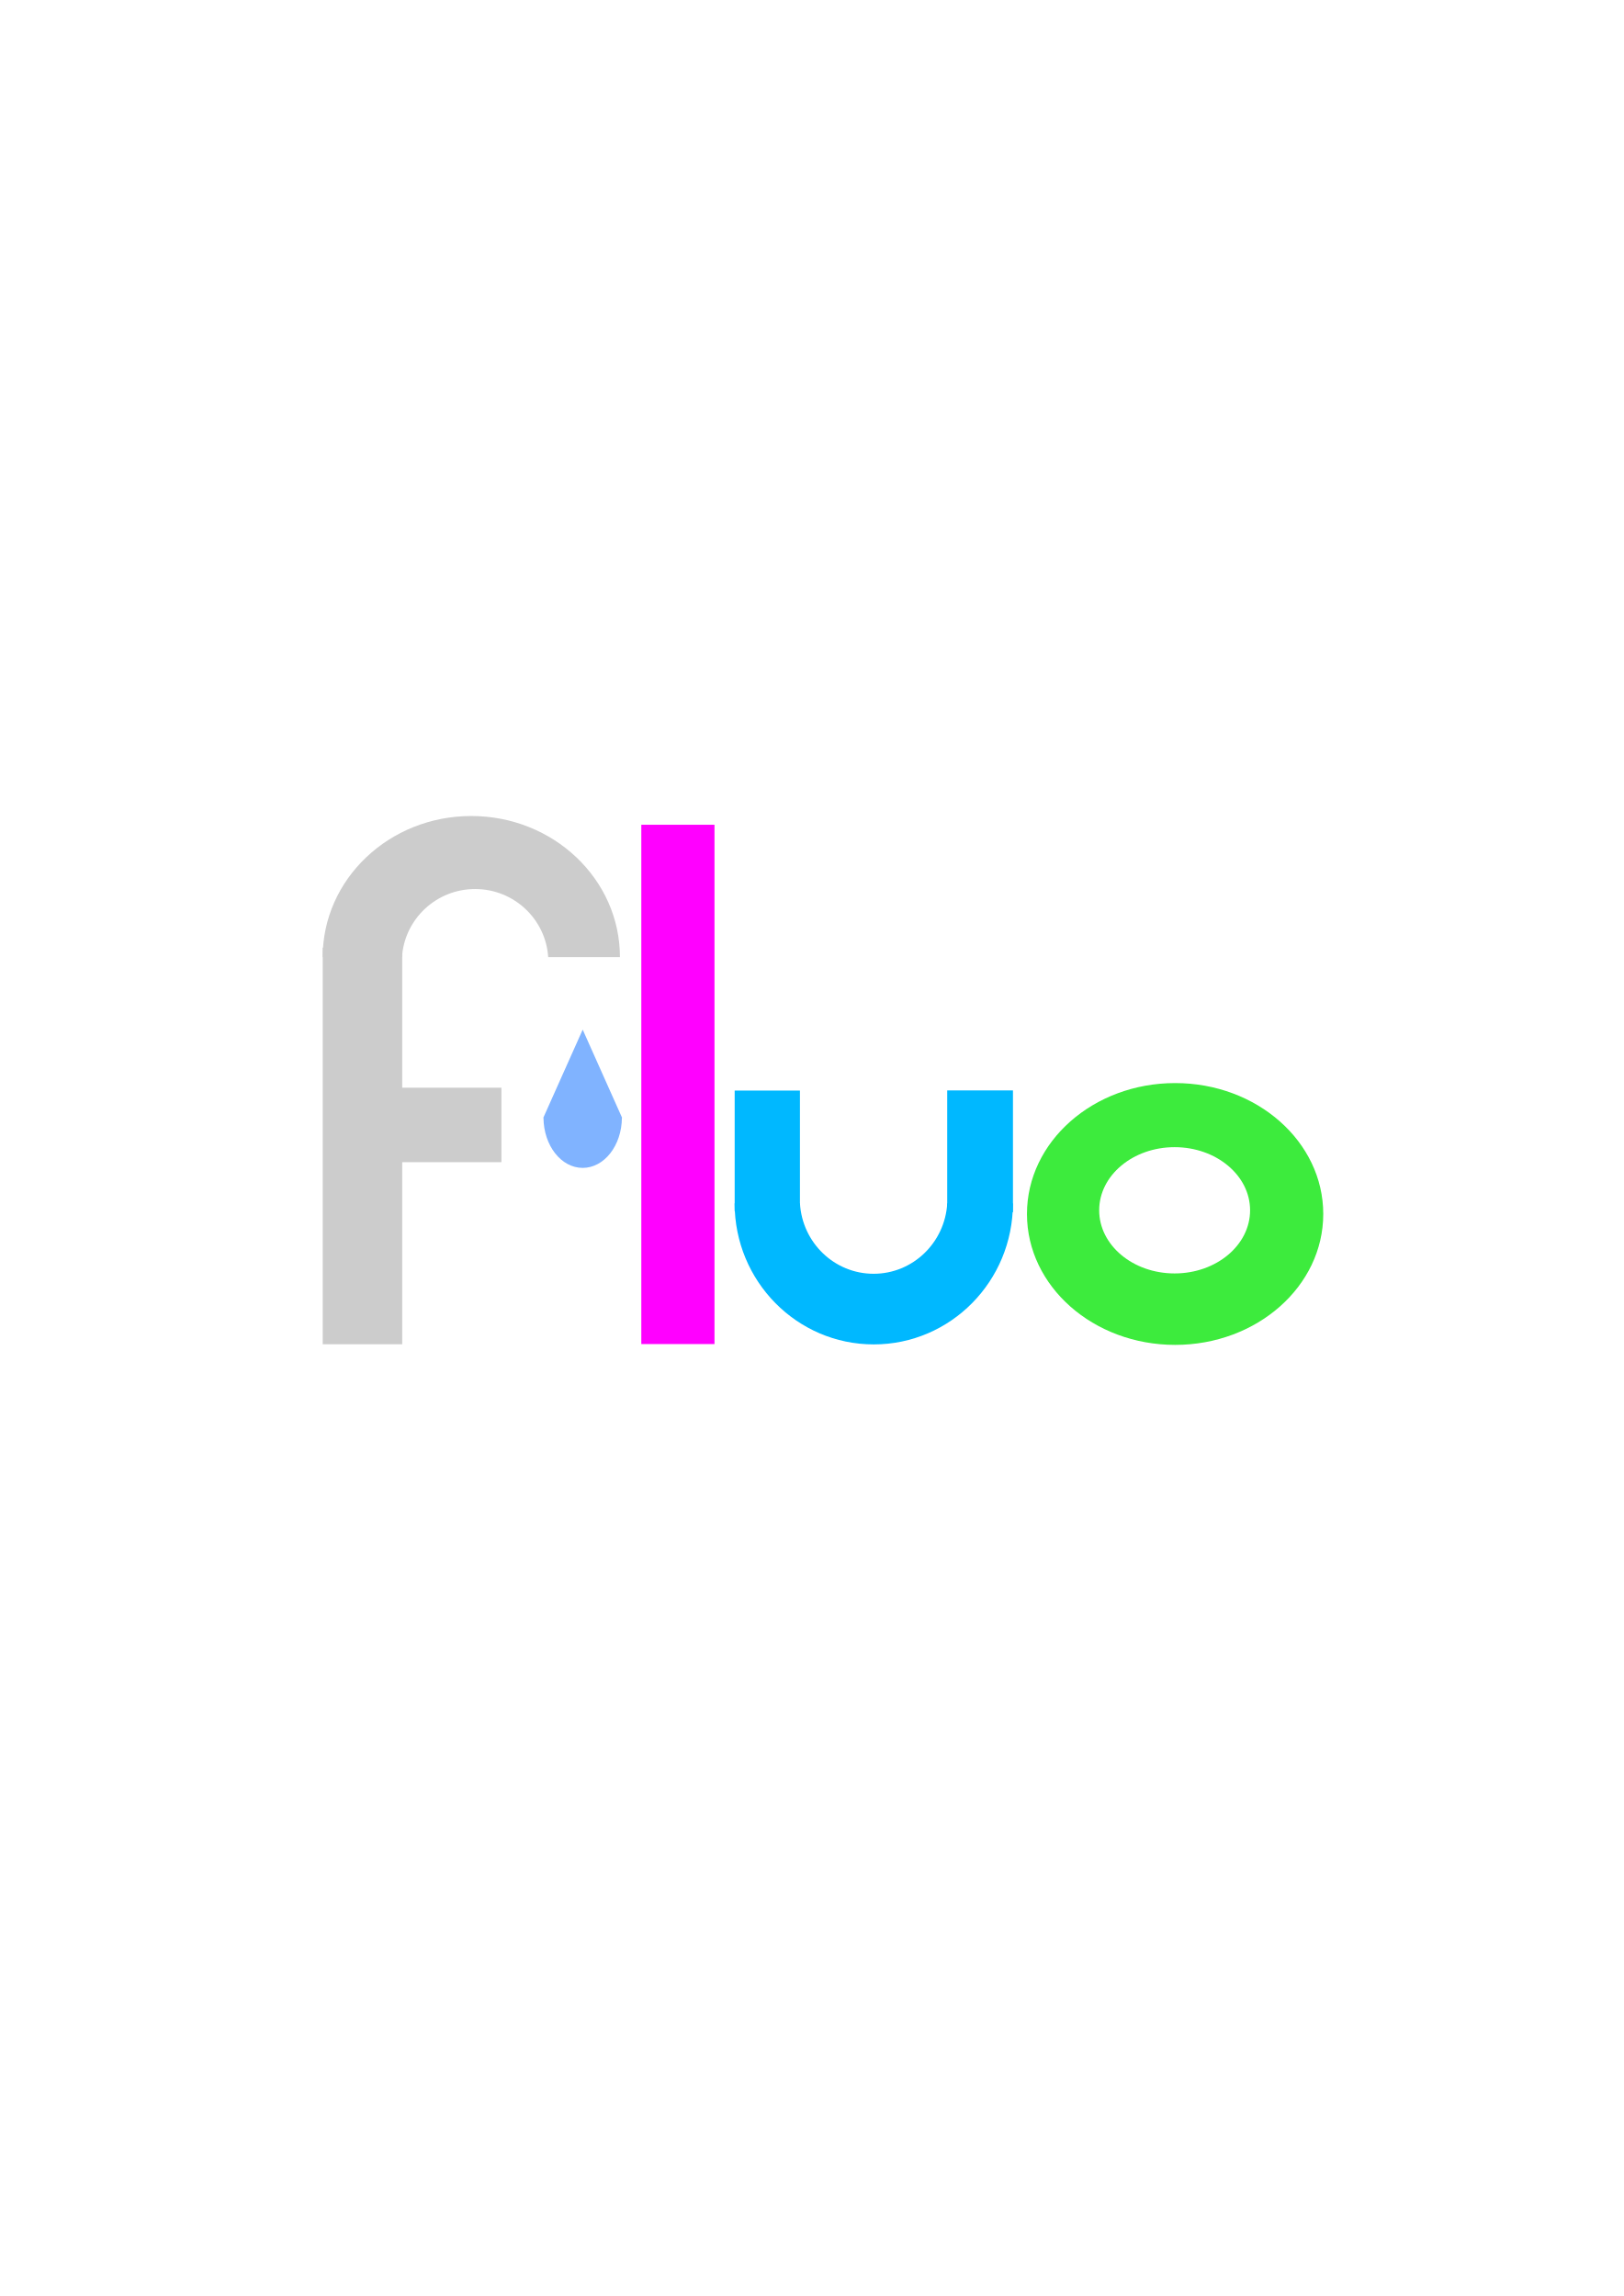
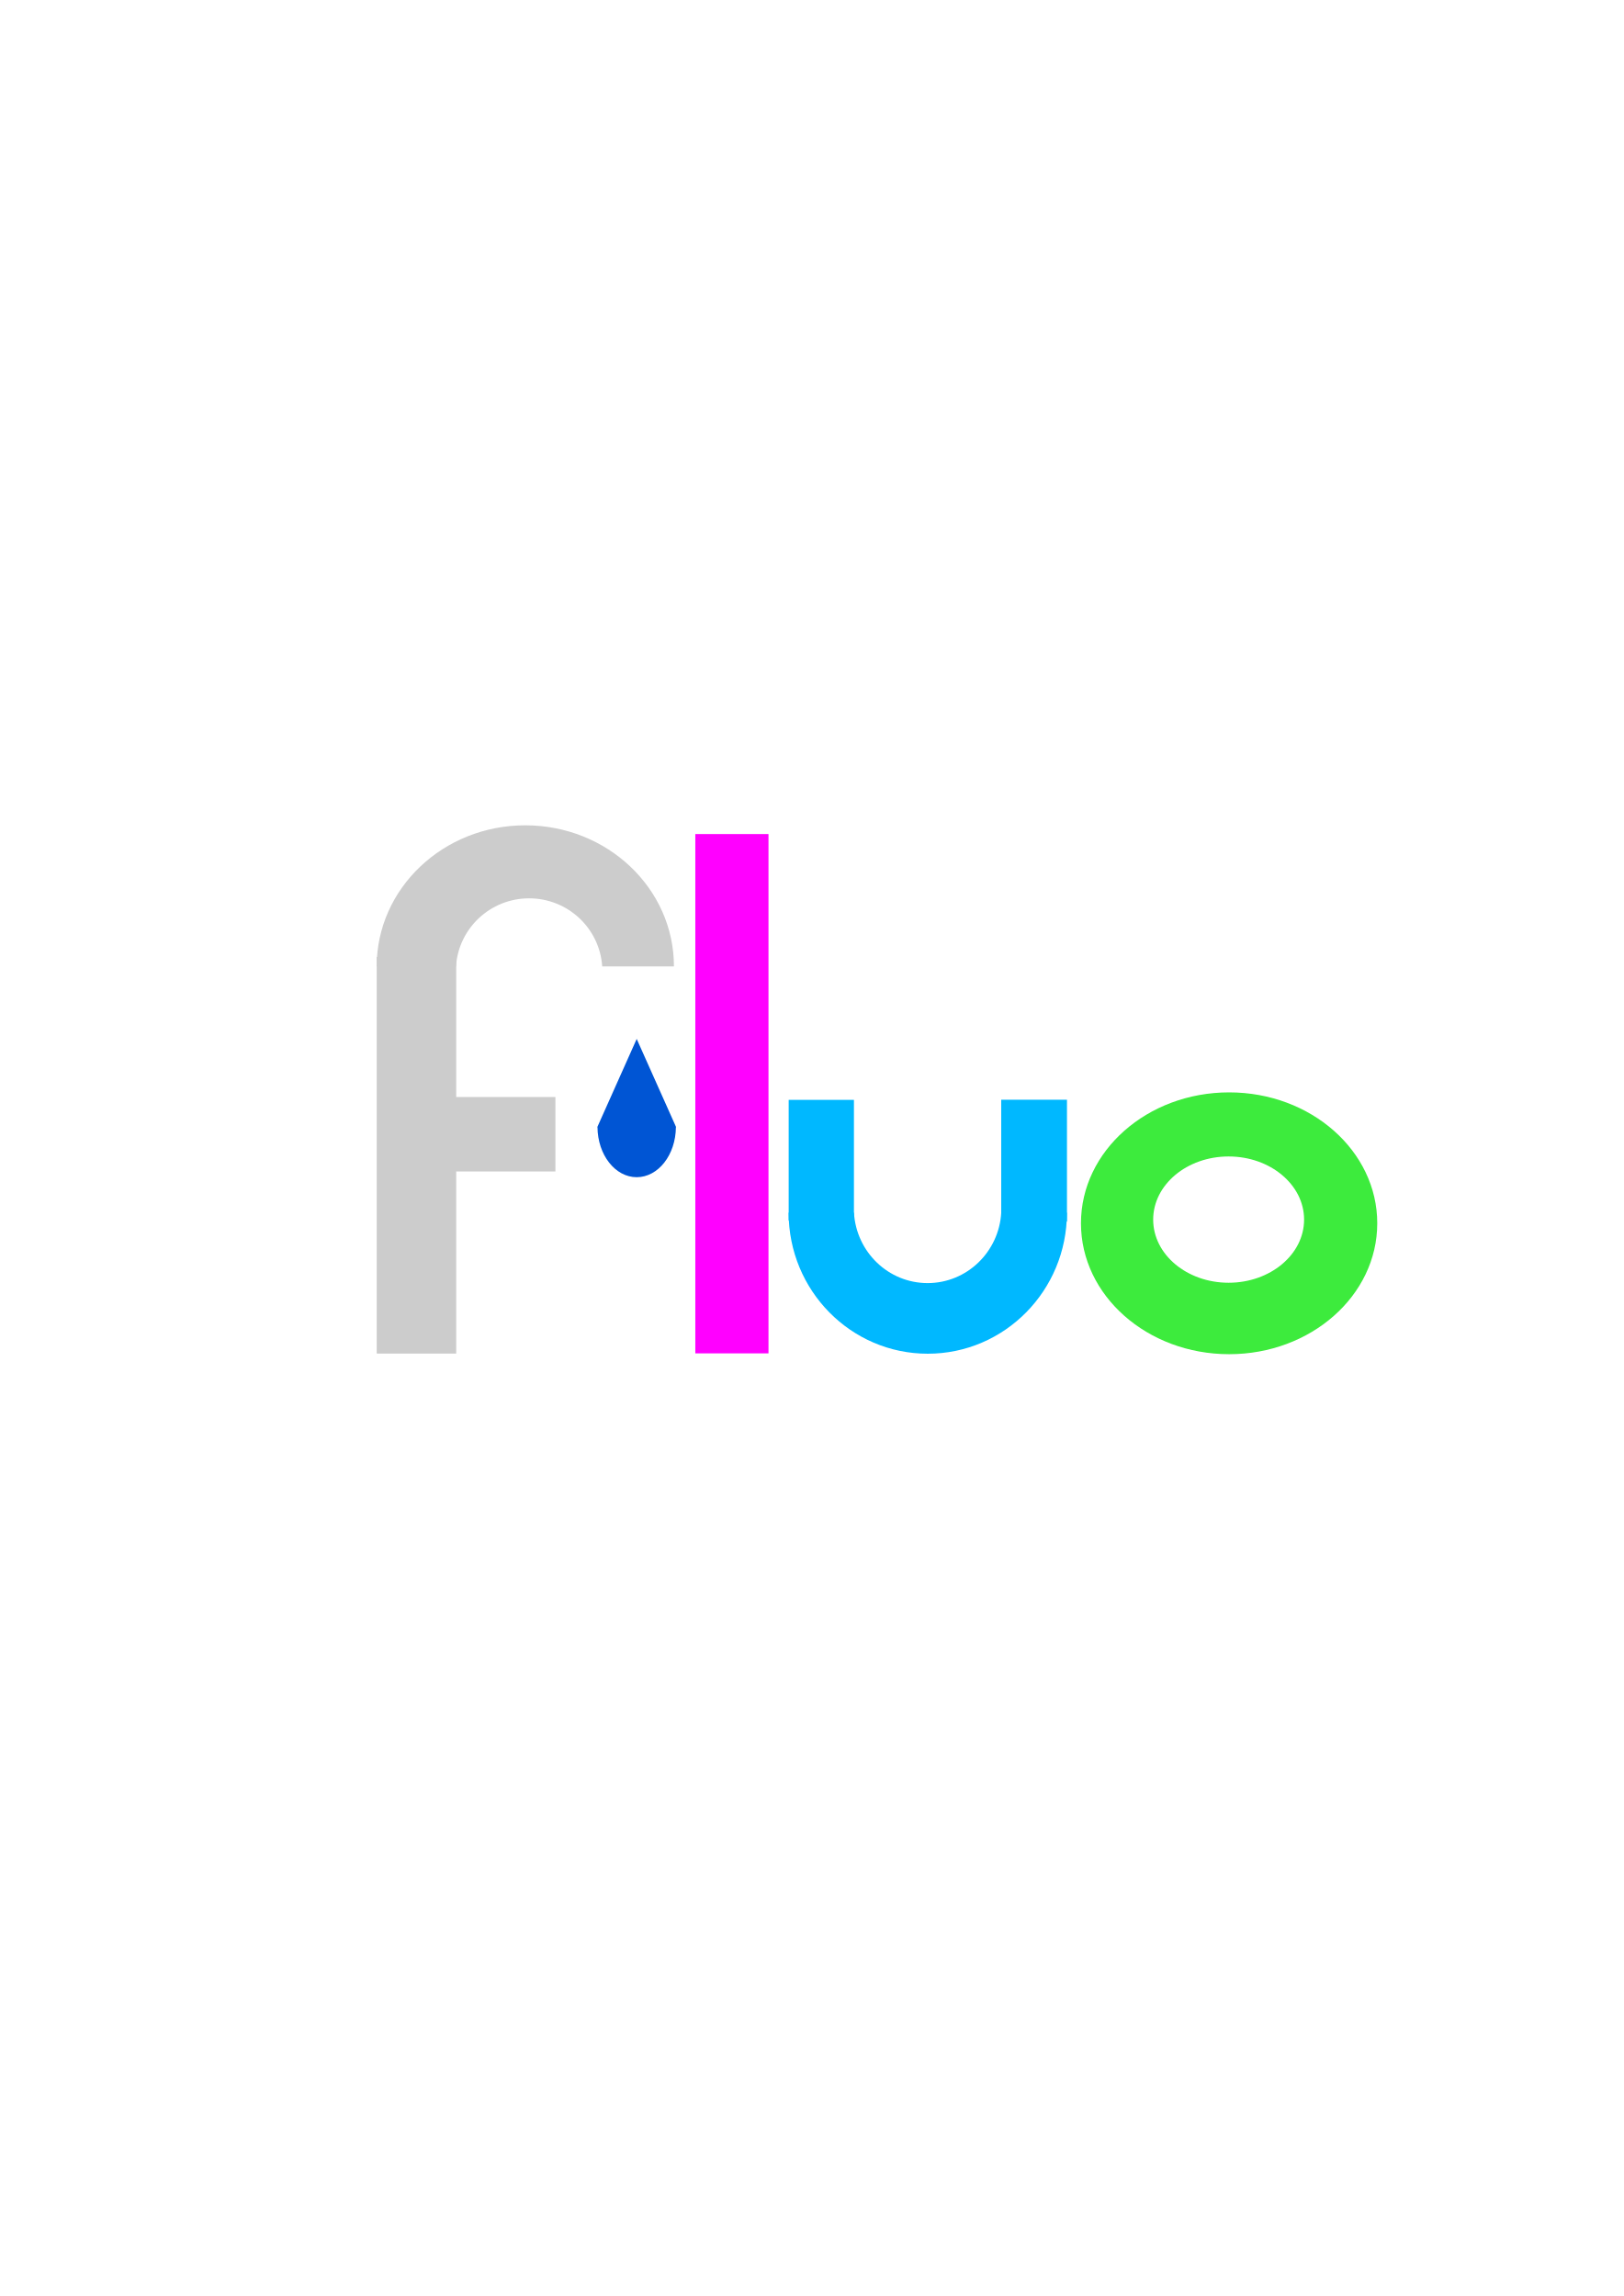
- <svg xmlns="http://www.w3.org/2000/svg" version="1.1" id="svg2" viewBox="0 0 744.094 1052.362" height="297mm" width="210mm">
-   <defs id="defs4" />
-   <g id="layer1">
-     <g transform="translate(-24.74777,-4.265026)" id="layer1-5" style="opacity:1">
-       <path style="fill:#3deb3d;fill-opacity:1" d="m 563.281,500.688 c -37.499,0 -67.906,26.863 -67.906,60 0,33.137 30.407,60 67.906,60 37.499,0 67.875,-26.863 67.875,-60 0,-33.137 -30.376,-60 -67.875,-60 z m -0.25,29.375 c 19.1,0 34.594,12.959 34.594,28.938 0,15.979 -15.493,28.938 -34.594,28.938 -19.1,0 -34.562,-12.959 -34.562,-28.938 0,-15.979 15.462,-28.938 34.562,-28.938 z" id="path5105" />
-       <path style="fill:#00b8ff;fill-opacity:1" d="m 361.406,555.812 c 0,35.71 28.54,64.656 63.75,64.656 35.21,0 63.781,-28.946 63.781,-64.656 l -30.094,0 c -1.06,18.014 -15.755,32.281 -33.75,32.281 -17.995,0 -32.69,-14.268 -33.75,-32.281 l -29.938,0 z" id="path5729" />
-       <rect style="fill:#00b8ff;fill-opacity:1" id="rect5763" width="29.905" height="55.302" x="361.428" y="504.12" />
-       <rect style="fill:#00b8ff;fill-opacity:1" id="rect5763-7" width="30.133" height="55.829" x="458.825" y="504.055" />
-       <path style="fill:#cccccc;fill-opacity:1" d="m 240.719,378.281 c -37.62,0 -68.094,28.946 -68.094,64.656 l 36.344,0 c 1.146,-17.405 15.701,-31.188 33.5,-31.188 17.799,0 32.354,13.783 33.5,31.188 l 32.875,0 c 0,-35.71 -30.505,-64.656 -68.125,-64.656 z" id="path5729-4" />
-       <rect style="fill:#cccccc;fill-opacity:1" id="rect5831" width="36.429" height="181.793" x="172.64" y="438.61" />
-       <rect style="fill:#cccccc;fill-opacity:1" id="rect5833" width="50.905" height="34.135" x="203.625" y="502.812" />
-       <rect style="fill:#ff00ff;fill-opacity:1" id="rect5837" width="33.534" height="238.021" x="318.642" y="382.288" />
-       <path style="fill:#80b3ff;fill-opacity:1" d="m 291.779,476.188 -17.969,40.219 -0.094,0.219 0.094,0 c 0.093,12.692 8.097,22.938 17.969,22.938 9.872,0 17.876,-10.246 17.969,-22.938 l 0.094,0 -0.094,-0.219 -17.969,-40.219 z" id="path5839" />
-     </g>
+ <svg xmlns="http://www.w3.org/2000/svg" width="744.094" height="1052.362" id="svg5080" version="1.1">
+   <defs id="defs5082">
+     </defs>
+   <g id="layer1" style="opacity:1">
+     <path style="fill:#3deb3d;fill-opacity:1" d="M 563.281 500.688 C 525.782 500.688 495.375 527.55 495.375 560.688 C 495.375 593.825 525.782 620.688 563.281 620.688 C 600.78 620.688 631.156 593.825 631.156 560.688 C 631.156 527.55 600.78 500.688 563.281 500.688 z M 563.031 530.062 C 582.132 530.062 597.625 543.021 597.625 559 C 597.625 574.979 582.132 587.938 563.031 587.938 C 543.931 587.938 528.469 574.979 528.469 559 C 528.469 543.021 543.931 530.062 563.031 530.062 z " id="path5105" />
+     <path style="fill:#00b8ff;fill-opacity:1" d="M 361.406 555.812 C 361.406 591.523 389.946 620.469 425.156 620.469 C 460.366 620.469 488.938 591.523 488.938 555.812 L 458.844 555.812 C 457.784 573.826 443.089 588.094 425.094 588.094 C 407.098 588.094 392.403 573.826 391.344 555.812 L 361.406 555.812 z " id="path5729" />
+     <rect style="fill:#00b8ff;fill-opacity:1" id="rect5763" width="29.905" height="55.302" x="361.428" y="504.12" />
+     <rect style="fill:#00b8ff;fill-opacity:1" id="rect5763-7" width="30.133" height="55.829" x="458.825" y="504.055" />
+     <path style="fill:#cccccc;fill-opacity:1" d="M 240.719 378.281 C 203.099 378.281 172.625 407.227 172.625 442.938 L 208.969 442.938 C 210.115 425.533 224.67 411.75 242.469 411.75 C 260.267 411.75 274.823 425.533 275.969 442.938 L 308.844 442.938 C 308.844 407.227 278.338 378.281 240.719 378.281 z " id="path5729-4" />
+     <rect style="fill:#cccccc;fill-opacity:1" id="rect5831" width="36.429" height="181.793" x="172.64" y="438.61" />
+     <rect style="fill:#cccccc;fill-opacity:1" id="rect5833" width="50.905" height="34.135" x="203.625" y="502.812" />
+     <rect style="fill:#ff00ff;fill-opacity:1" id="rect5837" width="33.534" height="238.021" x="318.642" y="382.288" />
+     <path style="fill:#0055d4;fill-opacity:1" d="m 291.779,476.188 -17.969,40.219 -0.094,0.219 0.094,0 c 0.093,12.692 8.097,22.938 17.969,22.938 9.872,0 17.876,-10.246 17.969,-22.938 l 0.094,0 -0.094,-0.219 -17.969,-40.219 z" id="path5839" />
  </g>
</svg>
